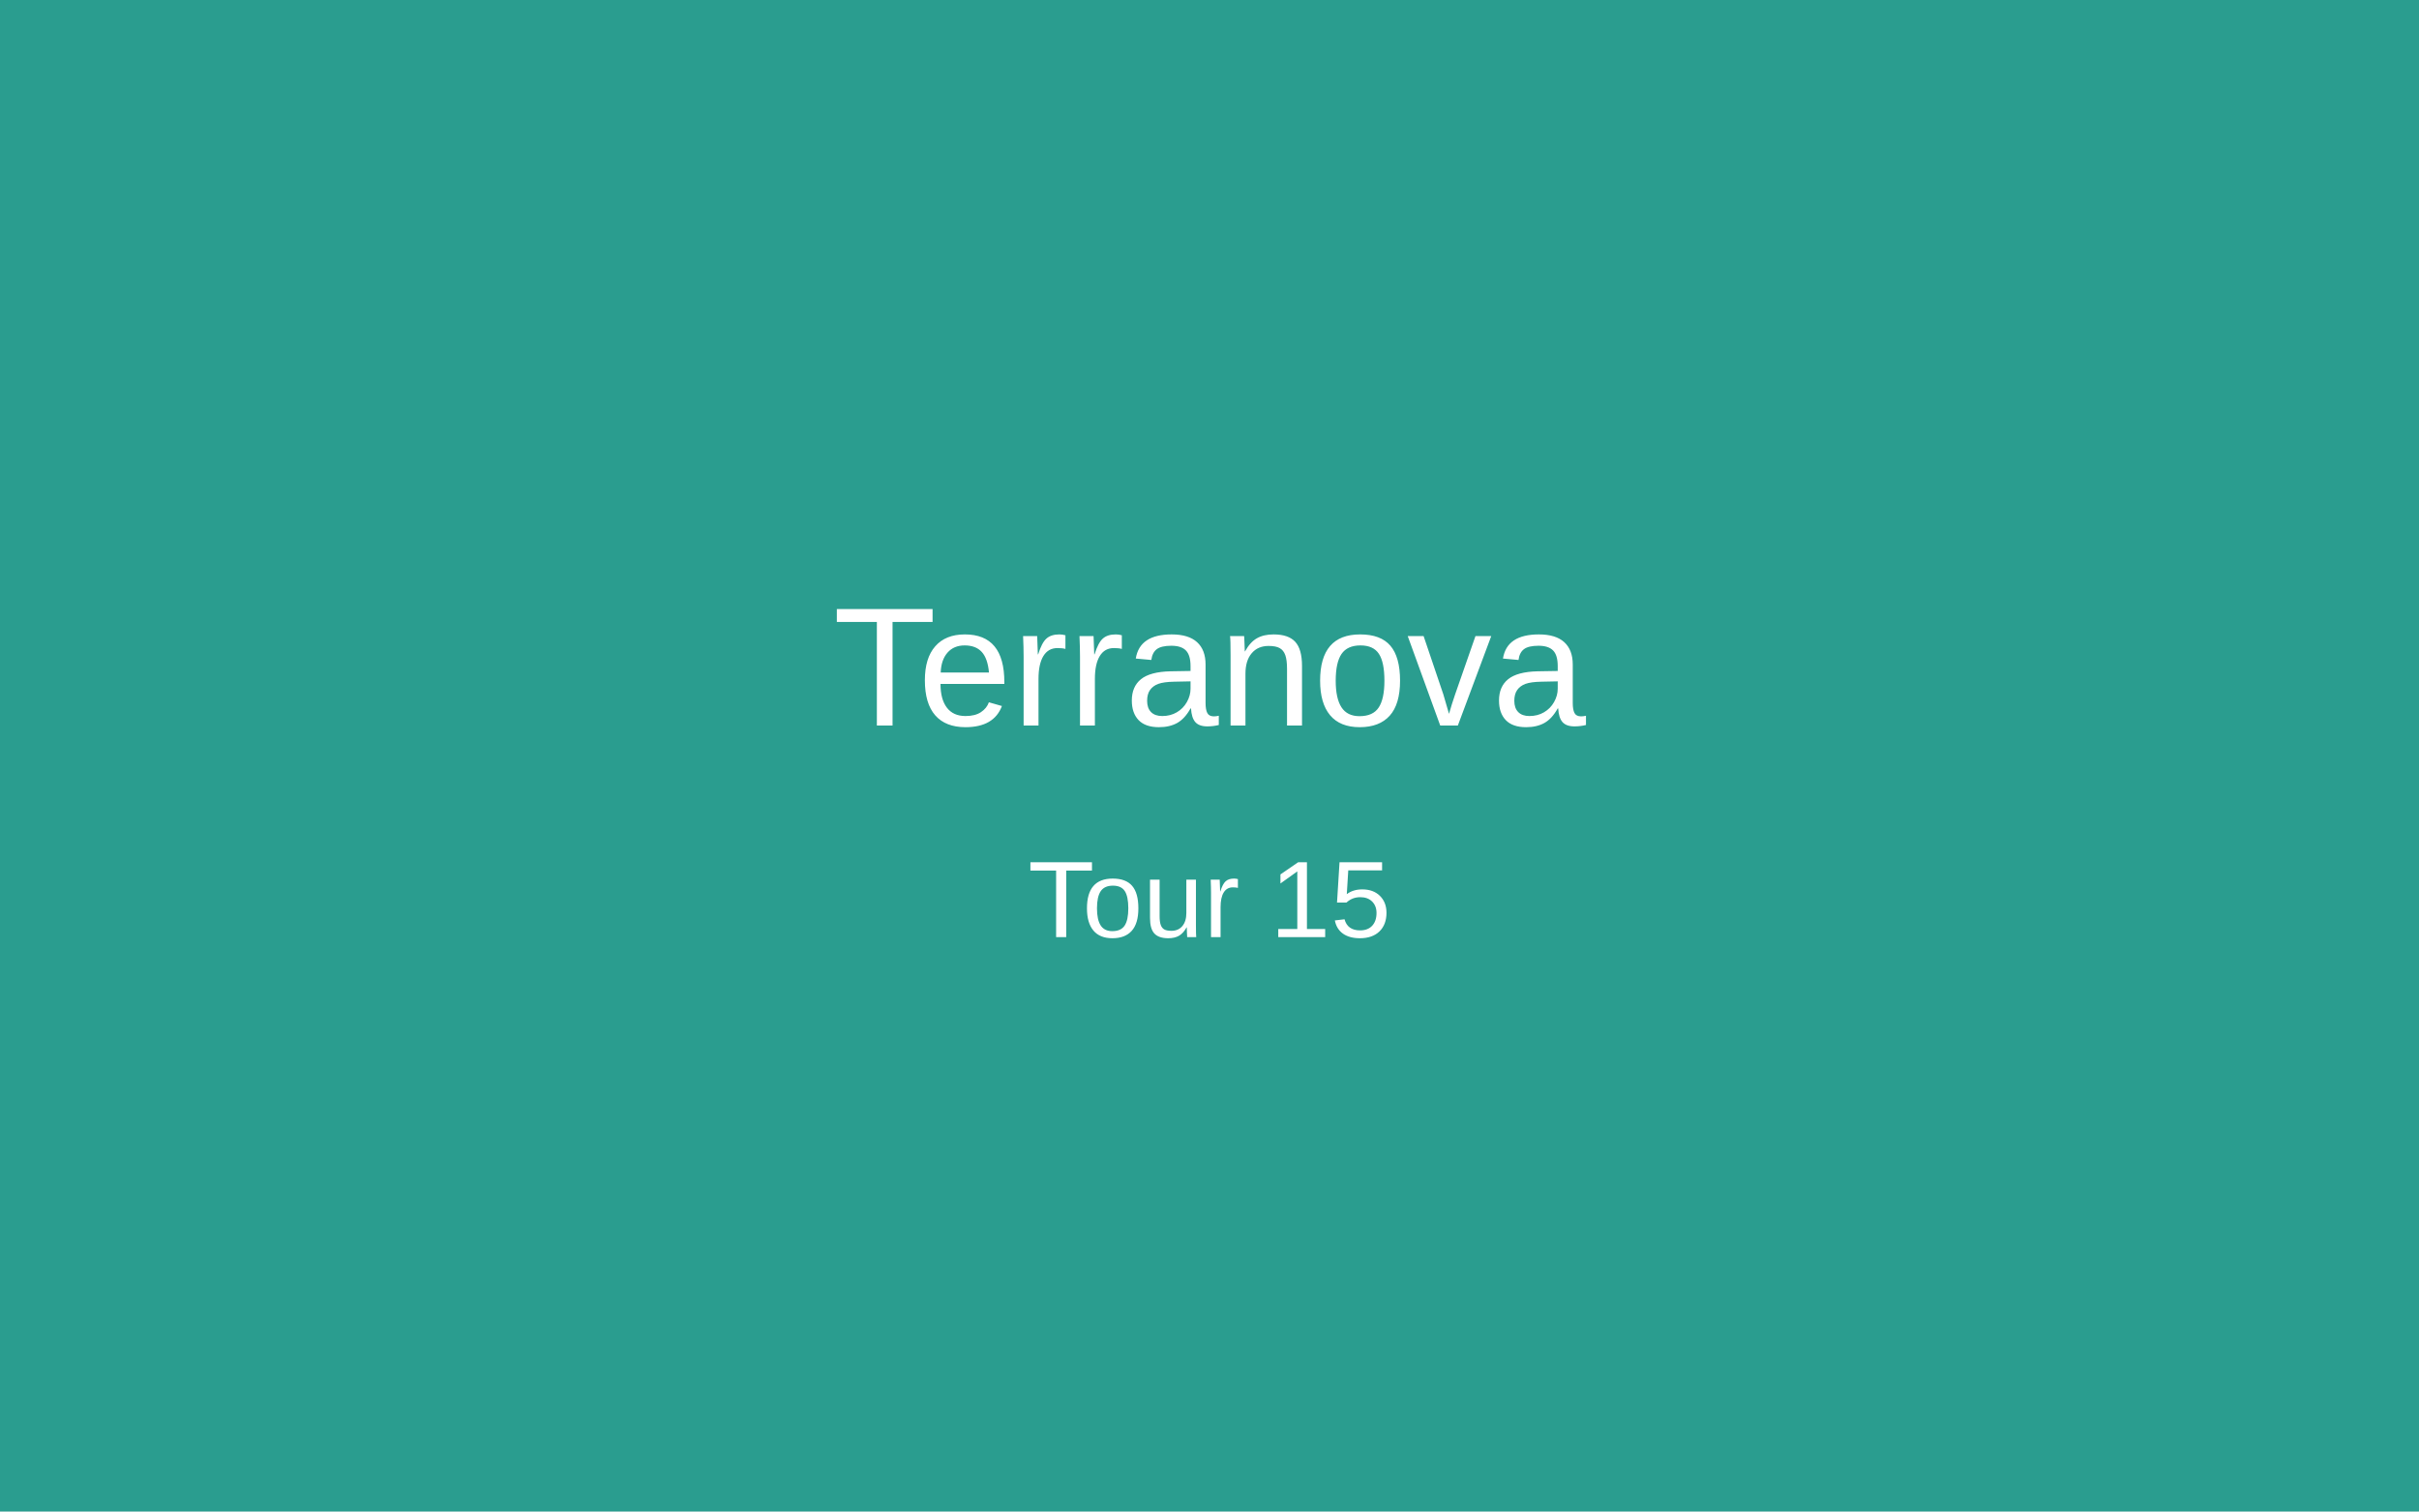
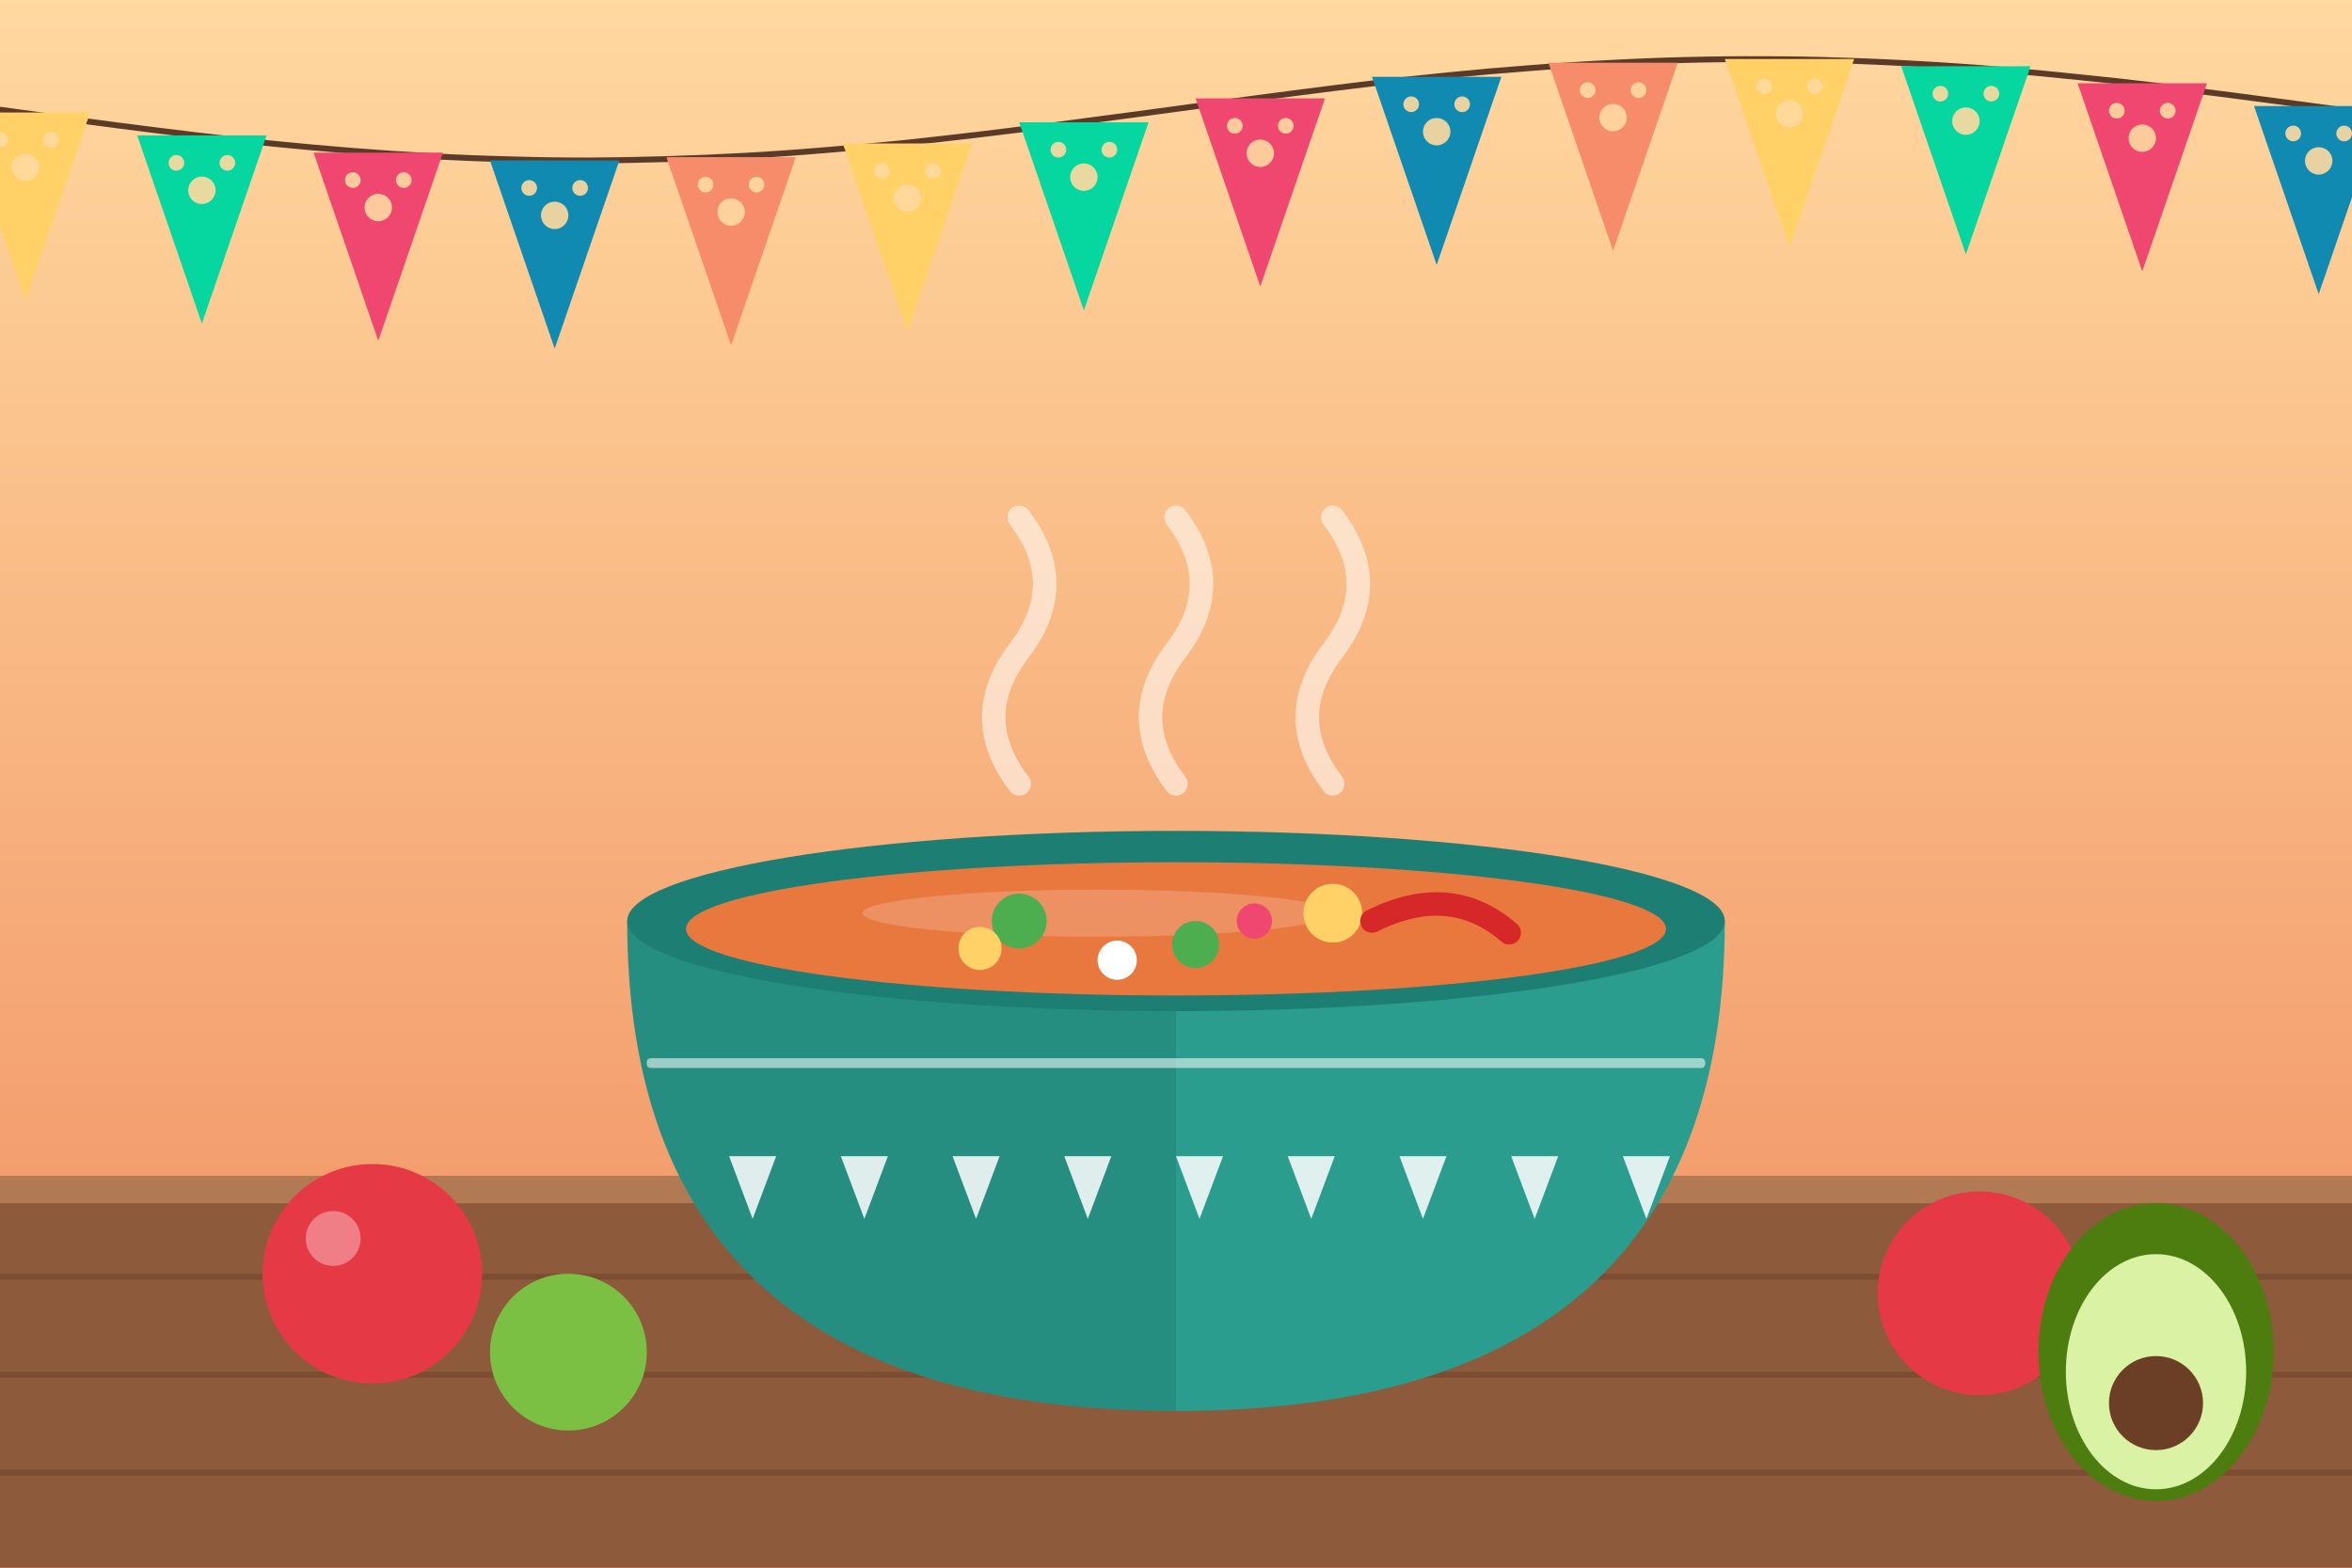
- <svg xmlns="http://www.w3.org/2000/svg" width="800" height="500" viewBox="0 0 800 500">
-   <rect width="800" height="500" fill="#2a9d8f" />
-   <text x="400" y="240" font-family="Arial, sans-serif" font-size="56" fill="#fff" text-anchor="middle">Terranova</text>
-   <text x="400" y="310" font-family="Arial, sans-serif" font-size="36" fill="#fff" text-anchor="middle">Tour 15</text>
+ <svg xmlns="http://www.w3.org/2000/svg" viewBox="0 0 1200 800" width="1200" height="800" preserveAspectRatio="xMidYMid slice" role="img">
+   <defs>
+     <linearGradient id="bg" x1="0" y1="0" x2="0" y2="1">
+       <stop offset="0" stop-color="#ffd9a0" />
+       <stop offset="1" stop-color="#f08a5d" />
+     </linearGradient>
+   </defs>
+   <rect width="1200" height="800" fill="url(#bg)" />
+   <path d="M-40.0,50.6 Q0.0,56.0 20.0,58.7 Q40.0,61.4 60.0,64.0 Q80.0,66.6 100.0,69.0 Q120.0,71.4 140.0,73.4 Q160.0,75.4 180.0,77.0 Q200.0,78.6 220.0,79.7 Q240.0,80.8 260.0,81.3 Q280.0,81.9 300.0,81.9 Q320.0,81.8 340.0,81.2 Q360.0,80.6 380.0,79.5 Q400.0,78.4 420.0,76.7 Q440.0,75.1 460.0,73.1 Q480.0,71.0 500.0,68.6 Q520.0,66.2 540.0,63.6 Q560.0,61.0 580.0,58.3 Q600.0,55.6 620.0,52.9 Q640.0,50.2 660.0,47.6 Q680.0,45.0 700.0,42.6 Q720.0,40.3 740.0,38.3 Q760.0,36.3 780.0,34.8 Q800.0,33.2 820.0,32.2 Q840.0,31.1 860.0,30.6 Q880.0,30.1 900.0,30.2 Q920.0,30.2 940.0,30.9 Q960.0,31.5 980.0,32.7 Q1000.0,33.8 1020.0,35.5 Q1040.0,37.2 1060.0,39.3 Q1080.0,41.3 1100.0,43.7 Q1120.0,46.2 1140.0,48.8 Q1160.0,51.4 1180.0,54.1 Q1200.0,56.8 1220.0,59.6 L1240.0,62.3" stroke="#5b3a29" stroke-width="3" fill="none" />
+   <polygon points="-20.0,57.4 46.0,57.4 13.0,153.4" fill="#ffd166" />
+   <circle cx="13.0" cy="85.4" r="7.0" fill="#ffd9a0" opacity=".9" />
+   <circle cx="0.0" cy="71.4" r="4.0" fill="#ffd9a0" opacity=".9" />
+   <circle cx="26.0" cy="71.4" r="4.0" fill="#ffd9a0" opacity=".9" />
+   <polygon points="70.0,69.1 136.0,69.1 103.0,165.1" fill="#06d6a0" />
+   <circle cx="103.0" cy="97.1" r="7.0" fill="#ffd9a0" opacity=".9" />
+   <circle cx="90.0" cy="83.1" r="4.0" fill="#ffd9a0" opacity=".9" />
+   <circle cx="116.0" cy="83.1" r="4.0" fill="#ffd9a0" opacity=".9" />
+   <polygon points="160.0,77.9 226.0,77.9 193.0,173.9" fill="#ef476f" />
+   <circle cx="193.0" cy="105.9" r="7.0" fill="#ffd9a0" opacity=".9" />
+   <circle cx="180.0" cy="91.9" r="4.0" fill="#ffd9a0" opacity=".9" />
+   <circle cx="206.0" cy="91.9" r="4.0" fill="#ffd9a0" opacity=".9" />
+   <polygon points="250.0,81.9 316.0,81.9 283.0,177.9" fill="#118ab2" />
+   <circle cx="283.0" cy="109.9" r="7.0" fill="#ffd9a0" opacity=".9" />
+   <circle cx="270.0" cy="95.9" r="4.0" fill="#ffd9a0" opacity=".9" />
+   <circle cx="296.0" cy="95.9" r="4.0" fill="#ffd9a0" opacity=".9" />
+   <polygon points="340.0,80.2 406.0,80.2 373.0,176.2" fill="#f78c6b" />
+   <circle cx="373.0" cy="108.2" r="7.0" fill="#ffd9a0" opacity=".9" />
+   <circle cx="360.0" cy="94.2" r="4.0" fill="#ffd9a0" opacity=".9" />
+   <circle cx="386.0" cy="94.2" r="4.0" fill="#ffd9a0" opacity=".9" />
+   <polygon points="430.0,73.2 496.0,73.2 463.0,169.2" fill="#ffd166" />
+   <circle cx="463.0" cy="101.2" r="7.0" fill="#ffd9a0" opacity=".9" />
+   <circle cx="450.0" cy="87.2" r="4.0" fill="#ffd9a0" opacity=".9" />
+   <circle cx="476.0" cy="87.2" r="4.0" fill="#ffd9a0" opacity=".9" />
+   <polygon points="520.0,62.4 586.0,62.4 553.0,158.4" fill="#06d6a0" />
+   <circle cx="553.0" cy="90.4" r="7.0" fill="#ffd9a0" opacity=".9" />
+   <circle cx="540.0" cy="76.4" r="4.0" fill="#ffd9a0" opacity=".9" />
+   <circle cx="566.0" cy="76.4" r="4.0" fill="#ffd9a0" opacity=".9" />
+   <polygon points="610.0,50.2 676.0,50.2 643.0,146.2" fill="#ef476f" />
+   <circle cx="643.0" cy="78.2" r="7.0" fill="#ffd9a0" opacity=".9" />
+   <circle cx="630.0" cy="64.2" r="4.0" fill="#ffd9a0" opacity=".9" />
+   <circle cx="656.0" cy="64.2" r="4.0" fill="#ffd9a0" opacity=".9" />
+   <polygon points="700.0,39.2 766.0,39.2 733.0,135.2" fill="#118ab2" />
+   <circle cx="733.0" cy="67.2" r="7.0" fill="#ffd9a0" opacity=".9" />
+   <circle cx="720.0" cy="53.2" r="4.0" fill="#ffd9a0" opacity=".9" />
+   <circle cx="746.0" cy="53.2" r="4.0" fill="#ffd9a0" opacity=".9" />
+   <polygon points="790.0,32.0 856.0,32.0 823.0,128.0" fill="#f78c6b" />
+   <circle cx="823.0" cy="60.0" r="7.0" fill="#ffd9a0" opacity=".9" />
+   <circle cx="810.0" cy="46.0" r="4.0" fill="#ffd9a0" opacity=".9" />
+   <circle cx="836.0" cy="46.0" r="4.0" fill="#ffd9a0" opacity=".9" />
+   <polygon points="880.0,30.1 946.0,30.1 913.0,126.1" fill="#ffd166" />
+   <circle cx="913.0" cy="58.1" r="7.0" fill="#ffd9a0" opacity=".9" />
+   <circle cx="900.0" cy="44.1" r="4.0" fill="#ffd9a0" opacity=".9" />
+   <circle cx="926.0" cy="44.1" r="4.0" fill="#ffd9a0" opacity=".9" />
+   <polygon points="970.0,33.8 1036.0,33.8 1003.0,129.8" fill="#06d6a0" />
+   <circle cx="1003.0" cy="61.8" r="7.0" fill="#ffd9a0" opacity=".9" />
+   <circle cx="990.0" cy="47.8" r="4.0" fill="#ffd9a0" opacity=".9" />
+   <circle cx="1016.0" cy="47.8" r="4.0" fill="#ffd9a0" opacity=".9" />
+   <polygon points="1060.0,42.5 1126.0,42.5 1093.0,138.5" fill="#ef476f" />
+   <circle cx="1093.0" cy="70.5" r="7.0" fill="#ffd9a0" opacity=".9" />
+   <circle cx="1080.0" cy="56.5" r="4.0" fill="#ffd9a0" opacity=".9" />
+   <circle cx="1106.0" cy="56.5" r="4.0" fill="#ffd9a0" opacity=".9" />
+   <polygon points="1150.0,54.1 1216.0,54.1 1183.0,150.1" fill="#118ab2" />
+   <circle cx="1183.0" cy="82.1" r="7.0" fill="#ffd9a0" opacity=".9" />
+   <circle cx="1170.0" cy="68.1" r="4.0" fill="#ffd9a0" opacity=".9" />
+   <circle cx="1196.0" cy="68.1" r="4.0" fill="#ffd9a0" opacity=".9" />
+   <rect x="0.0" y="600.0" width="1200.0" height="200.0" rx="0" fill="#8d5a3b" />
+   <rect x="0.0" y="600.0" width="1200.0" height="14.0" rx="0" fill="#b27a52" />
+   <rect x="0.0" y="650.0" width="1200.0" height="3.0" rx="0" fill="#6e4229" opacity=".55" />
+   <rect x="0.0" y="700.0" width="1200.0" height="3.0" rx="0" fill="#6e4229" opacity=".55" />
+   <rect x="0.0" y="750.0" width="1200.0" height="3.0" rx="0" fill="#6e4229" opacity=".55" />
+   <path d="M320,470 Q320,720 600,720 Q880,720 880,470 Z" fill="#2a9d8f" />
+   <path d="M320,470 Q320,720 600,720 L600,470 Z" fill="#000" opacity=".10" />
+   <polygon points="372.0,590.0 396.0,590.0 384.0,622.0" fill="#ffffff" opacity=".85" />
+   <polygon points="429.0,590.0 453.0,590.0 441.0,622.0" fill="#ffffff" opacity=".85" />
+   <polygon points="486.0,590.0 510.0,590.0 498.0,622.0" fill="#ffffff" opacity=".85" />
+   <polygon points="543.0,590.0 567.0,590.0 555.0,622.0" fill="#ffffff" opacity=".85" />
+   <polygon points="600.0,590.0 624.0,590.0 612.0,622.0" fill="#ffffff" opacity=".85" />
+   <polygon points="657.0,590.0 681.0,590.0 669.0,622.0" fill="#ffffff" opacity=".85" />
+   <polygon points="714.0,590.0 738.0,590.0 726.0,622.0" fill="#ffffff" opacity=".85" />
+   <polygon points="771.0,590.0 795.0,590.0 783.0,622.0" fill="#ffffff" opacity=".85" />
+   <polygon points="828.0,590.0 852.0,590.0 840.0,622.0" fill="#ffffff" opacity=".85" />
+   <rect x="330.0" y="540.0" width="540.0" height="5.0" rx="2" fill="#ffffff" opacity=".55" />
+   <ellipse cx="600" cy="470" rx="280" ry="46" fill="#1d7f74" />
+   <ellipse cx="600" cy="474" rx="250" ry="34" fill="#e9783f" />
+   <ellipse cx="560" cy="466" rx="120" ry="12" fill="#ffffff" opacity=".18" />
+   <circle cx="520.0" cy="470.0" r="14.0" fill="#4cae4f" />
+   <circle cx="610.0" cy="482.0" r="12.0" fill="#4cae4f" />
+   <circle cx="680.0" cy="466.0" r="15.0" fill="#ffd166" />
+   <circle cx="570.0" cy="490.0" r="10.0" fill="#ffffff" />
+   <circle cx="640.0" cy="470.0" r="9.0" fill="#ef476f" />
+   <circle cx="500.0" cy="484.0" r="11.0" fill="#ffd166" />
+   <path d="M700,470 q40,-20 70,6" stroke="#d62828" stroke-width="12" fill="none" stroke-linecap="round" />
+   <path d="M520,400 q-26,-34 0,-68 q26,-34 0,-68" stroke="#ffffff" stroke-width="12" fill="none" stroke-linecap="round" opacity=".55" />
+   <path d="M600,400 q-26,-34 0,-68 q26,-34 0,-68" stroke="#ffffff" stroke-width="12" fill="none" stroke-linecap="round" opacity=".55" />
+   <path d="M680,400 q-26,-34 0,-68 q26,-34 0,-68" stroke="#ffffff" stroke-width="12" fill="none" stroke-linecap="round" opacity=".55" />
+   <circle cx="190.0" cy="650.0" r="56.0" fill="#e63946" />
+   <circle cx="170.0" cy="632.0" r="14.0" fill="#ffffff" opacity=".35" />
+   <circle cx="290.0" cy="690.0" r="40.0" fill="#7bc043" />
+   <circle cx="1010.0" cy="660.0" r="52.0" fill="#e63946" />
+   <ellipse cx="1100" cy="690" rx="60" ry="76" fill="#4d7c0f" />
+   <ellipse cx="1100" cy="700" rx="46" ry="60" fill="#d9f2a4" />
+   <circle cx="1100.0" cy="716.0" r="24.0" fill="#6b3e26" />
</svg>
